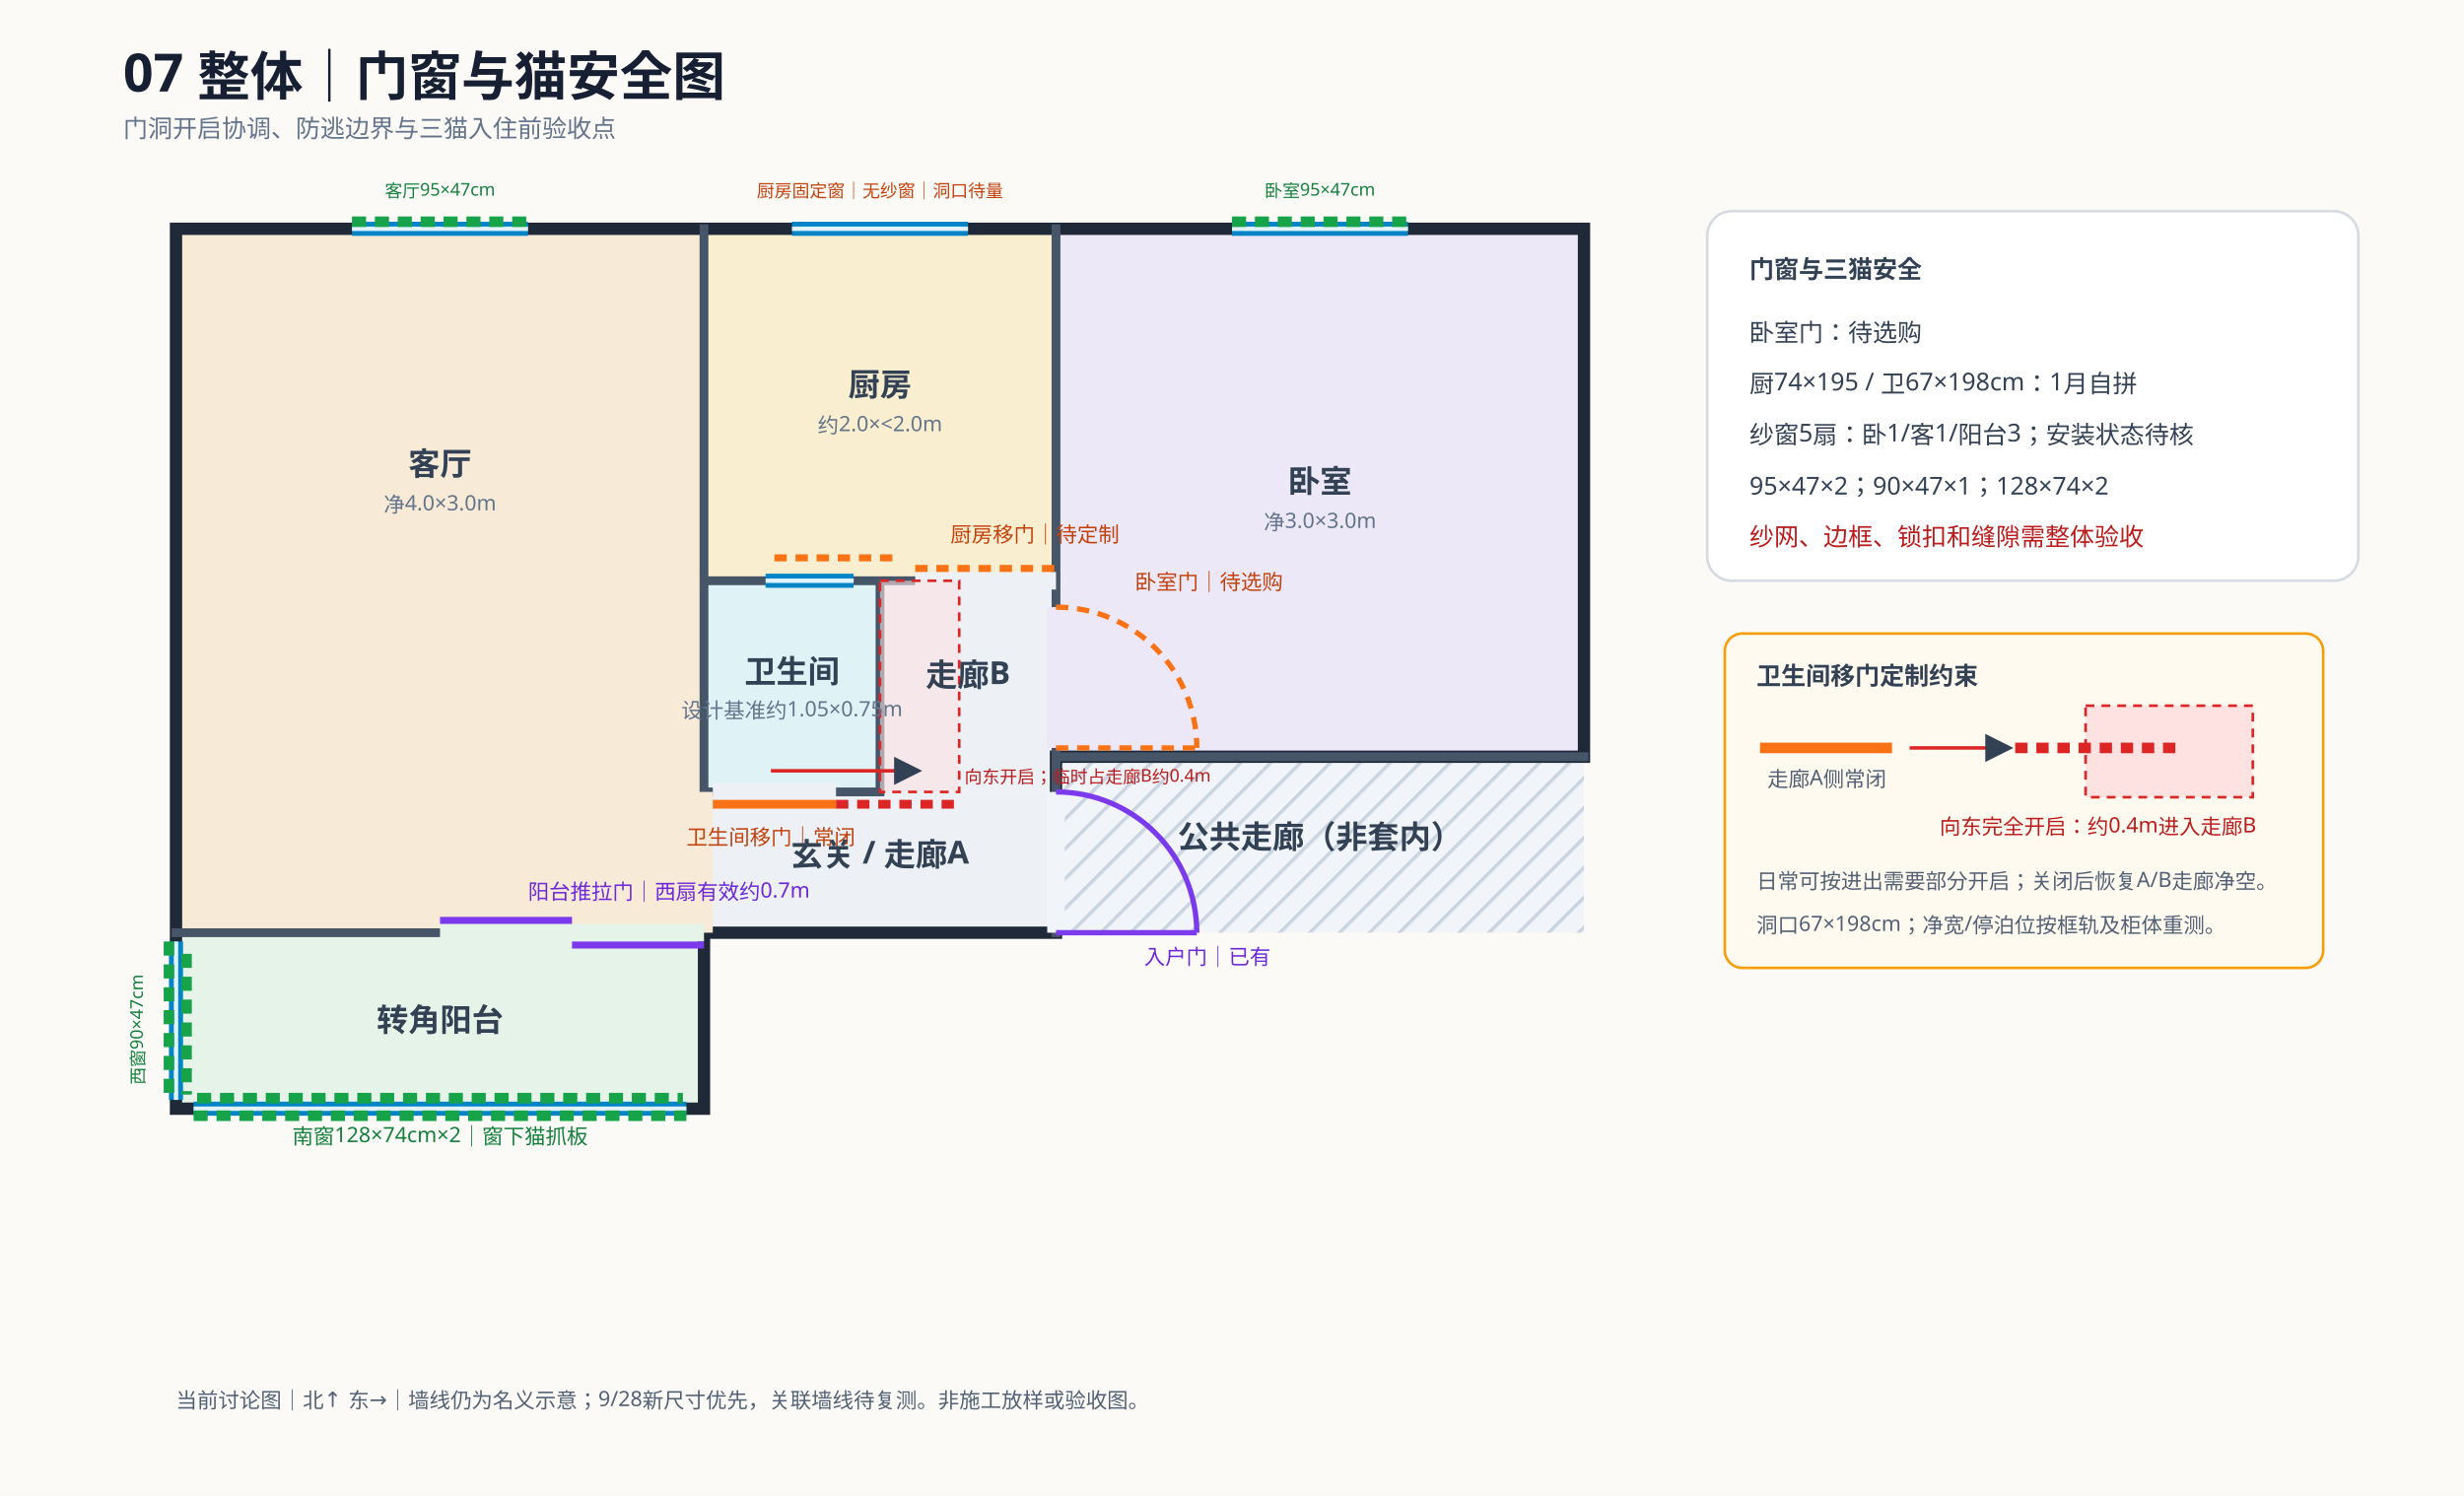
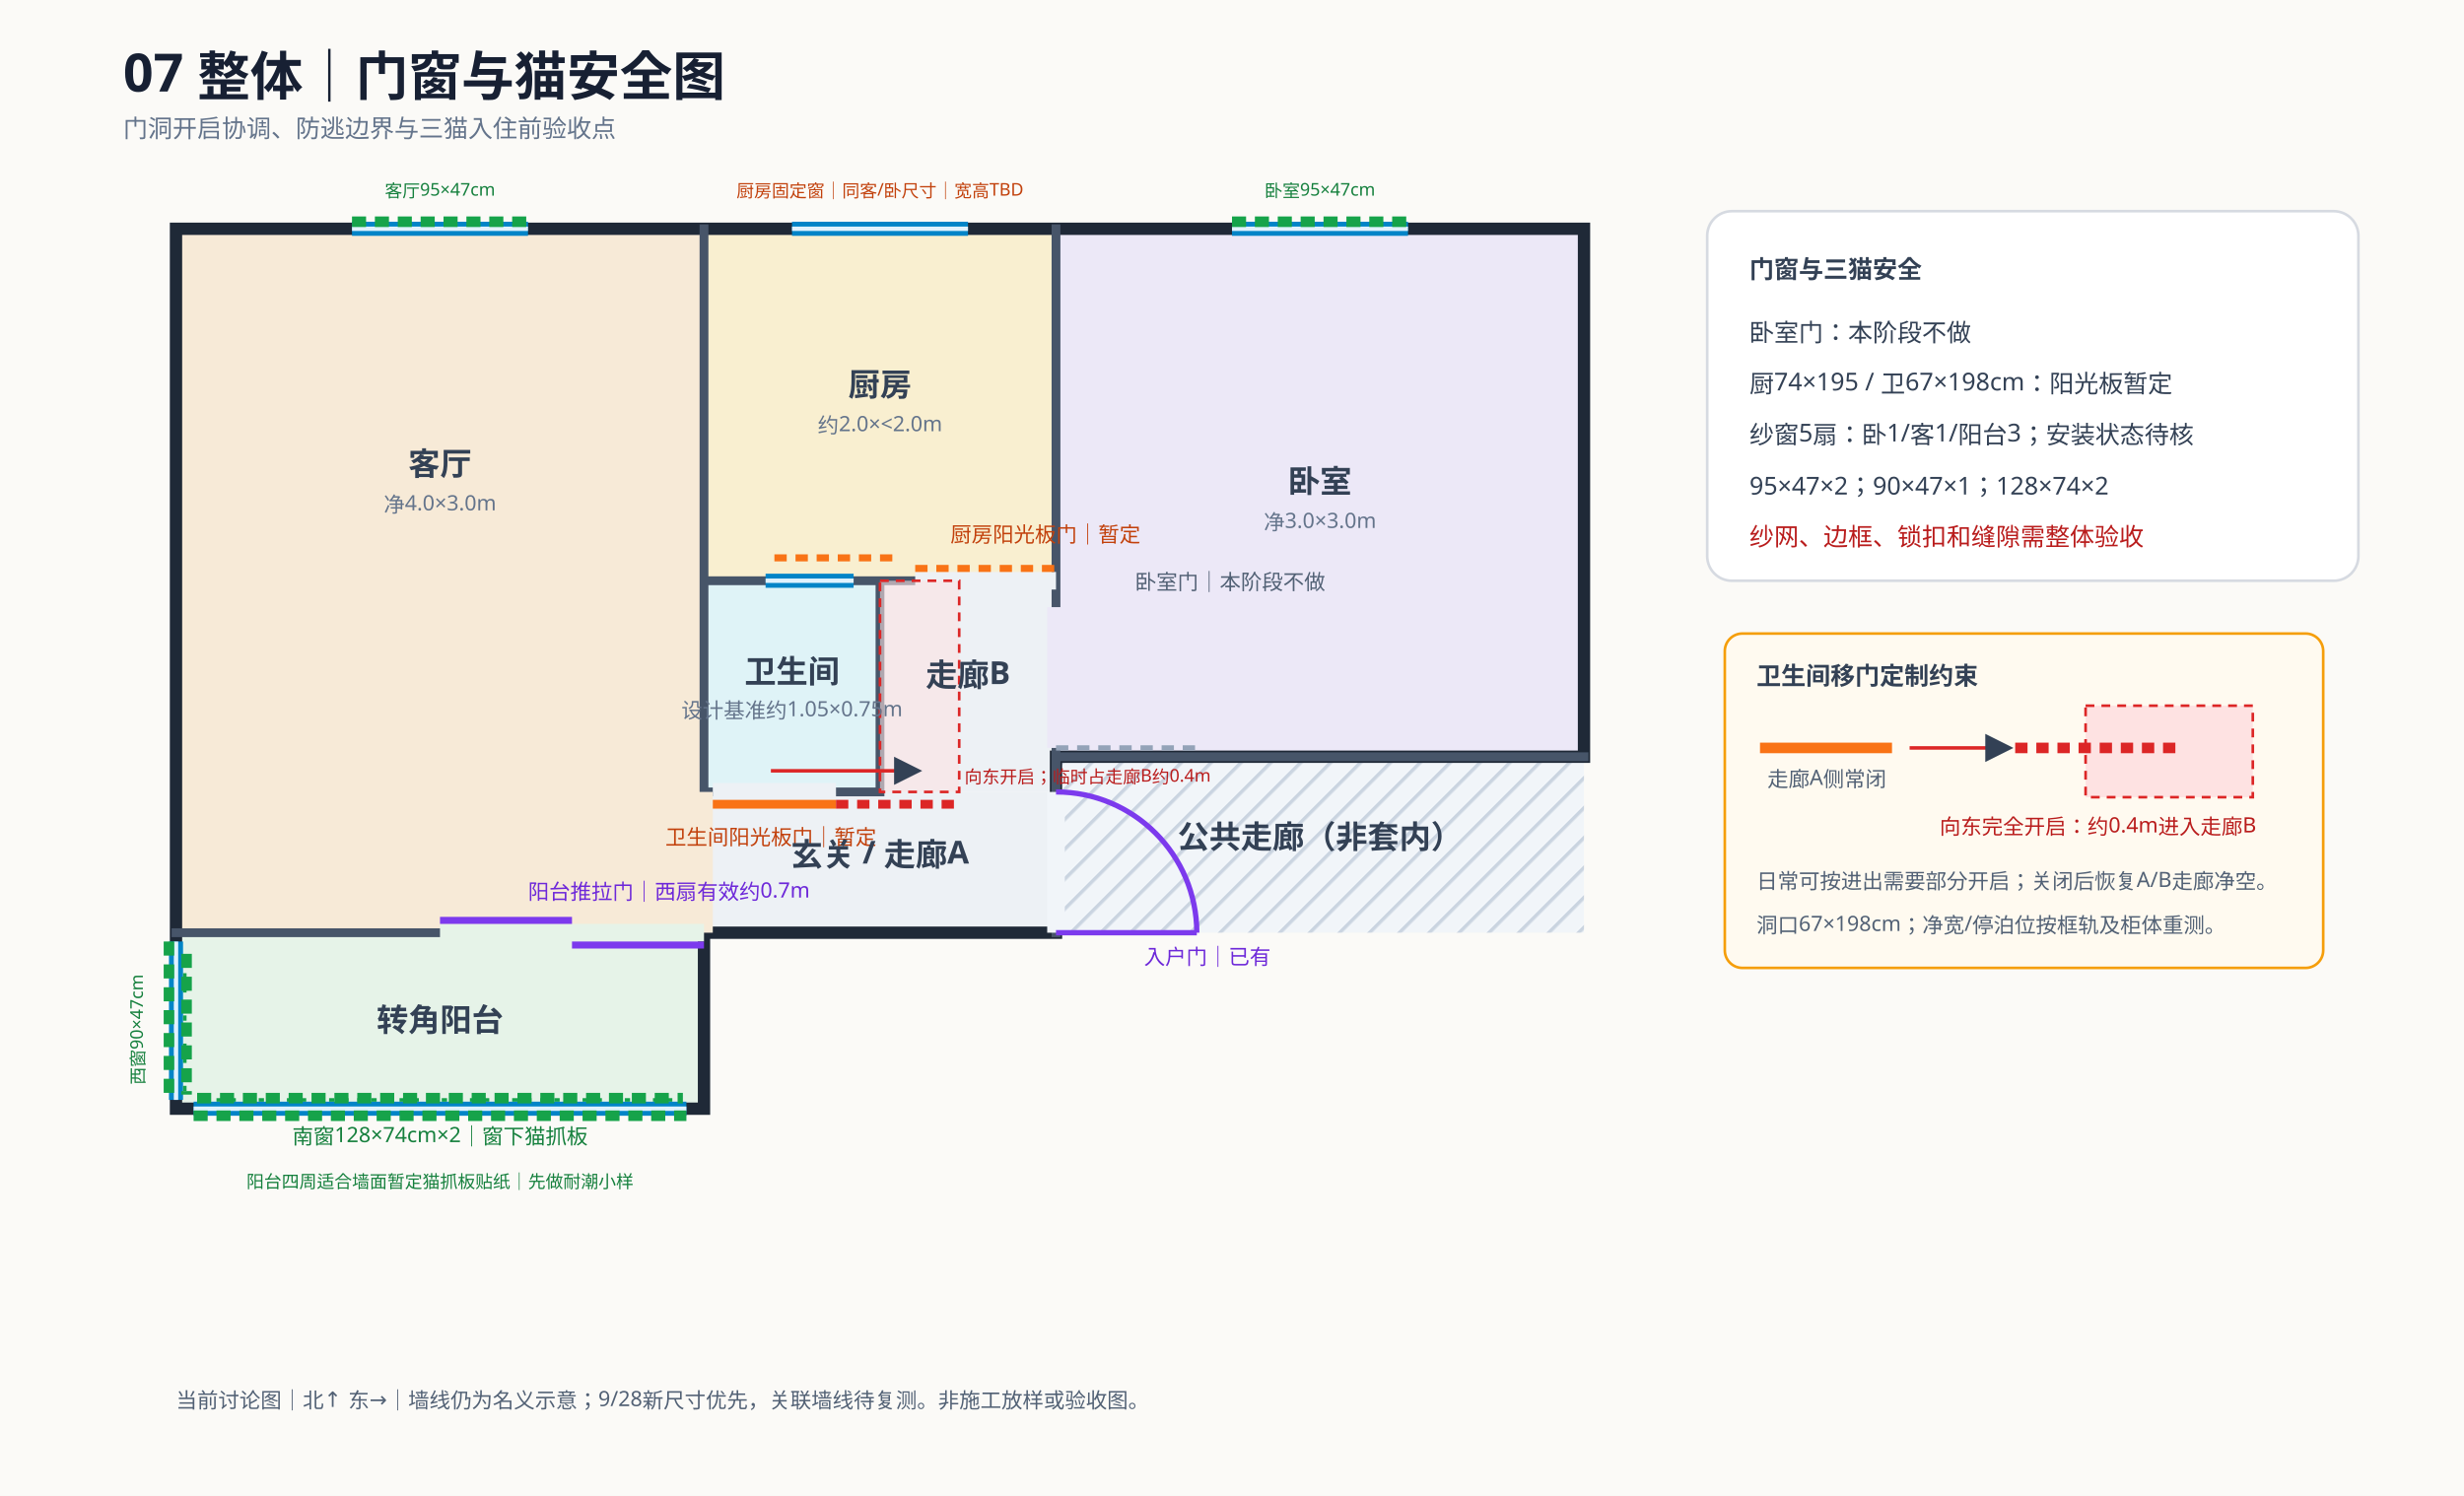
<svg xmlns="http://www.w3.org/2000/svg" width="1400" height="850" viewBox="0 0 1400 850" data-diagram-role="openings-pet-safety" role="img">
  <defs>
    <pattern id="hatch" width="12" height="12" patternUnits="userSpaceOnUse" patternTransform="rotate(45)">
      <rect width="12" height="12" fill="#f1f5f9" />
      <line y2="12" stroke="#cbd5e1" stroke-width="4" />
    </pattern>
    <pattern id="danger" width="10" height="10" patternUnits="userSpaceOnUse" patternTransform="rotate(45)">
      <rect width="10" height="10" fill="#fff1f2" />
      <line y2="10" stroke="#fecaca" stroke-width="3" />
    </pattern>
    <marker id="arrow" markerWidth="8" markerHeight="8" refX="6" refY="4" orient="auto">
      <path d="M0 0L8 4 0 8z" fill="#334155" />
    </marker>
    <marker id="blue-arrow" markerWidth="8" markerHeight="8" refX="6" refY="4" orient="auto">
      <path d="M0 0L8 4 0 8z" fill="#2563eb" />
    </marker>
    <style>
    text{font-family:"Source Han Sans SC","Heiti SC","Arial Unicode MS",sans-serif}
    .wall{fill:none;stroke:#1f2937;stroke-width:7;stroke-linecap:square;stroke-linejoin:miter}
    .iw{fill:none;stroke:#475569;stroke-width:5;stroke-linecap:square}
    .win{stroke:#0284c7;stroke-width:8}.winc{stroke:#e0f2fe;stroke-width:2.5}
    .title{font-size:30px;font-weight:750;fill:#172033}.subtitle{font-size:14px;fill:#64748b}
    .room{font-size:18px;font-weight:750;fill:#334155;text-anchor:middle}.roomsub{font-size:12px;fill:#64748b;text-anchor:middle}
    .note{font-size:14px;fill:#334155}.small{font-size:12px;fill:#526175}.micro{font-size:10px;fill:#64748b}
    .panel{fill:#fff;stroke:#d6dae1;stroke-width:1.5}.fixed{fill:#fffdf8;stroke:#64748b;stroke-width:2}
    .planned{fill:#fff7ed;stroke:#f97316;stroke-width:2;stroke-dasharray:7 5}
    .water{fill:none;stroke:#0284c7;stroke-width:4}.hot{fill:none;stroke:#dc2626;stroke-width:4}
    .drain{fill:none;stroke:#0f766e;stroke-width:5}.gas{fill:none;stroke:#ea580c;stroke-width:4}
    .power{fill:none;stroke:#2563eb;stroke-width:3}.network{fill:none;stroke:#7c3aed;stroke-width:3;stroke-dasharray:7 5}
    .danger{fill:#fff1f2;stroke:#dc2626;stroke-width:2}.cat{fill:none;stroke:#16a34a;stroke-width:6;stroke-dasharray:8 5}
    .dim{fill:none;stroke:#64748b;stroke-width:1.5}.dimtext{font-size:12px;fill:#475569;text-anchor:middle}
    .center{text-anchor:middle}.bold{font-weight:700}.orange{fill:#c2410c}.red{fill:#b91c1c}.blue{fill:#1d4ed8}.green{fill:#15803d}.purple{fill:#6d28d9}
  </style>
  </defs>
  <rect width="1400" height="850" fill="#fbfaf7" />
  <text x="70" y="52" class="title">07 整体｜门窗与猫安全图</text>
  <text x="70" y="78" class="subtitle">门洞开启协调、防逃边界与三猫入住前验收点</text>
  <rect x="100" y="130" width="300" height="400" fill="#f7ead7" />
  <rect x="100" y="530" width="300" height="100" fill="#e6f3e8" />
  <rect x="400" y="130" width="200" height="200" fill="#f9efd0" />
  <rect x="400" y="330" width="100" height="120" fill="#dff3f7" />
  <rect x="500" y="330" width="100" height="120" fill="#edf1f5" />
  <rect x="400" y="450" width="200" height="80" fill="#edf1f5" />
  <rect x="600" y="130" width="300" height="300" fill="#ece8f7" />
  <rect x="600" y="430" width="300" height="100" fill="url(#hatch)" />
  <path class="wall" d="M100 130H900V430H600V530H400V630H100Z" />
  <path class="iw" d="M400 130V450M400 330H520M500 330V450M400 450H405M475 450H500M600 130V345M600 425V530M600 430H900M100 530H250" />
  <g data-connection="hall-a-b-open" />
  <path d="M400 450V530" stroke="#f7ead7" stroke-width="10" />
  <path d="M520 330H600" stroke="#edf1f5" stroke-width="10" />
  <path d="M405 450H475" stroke="#edf1f5" stroke-width="10" />
  <path d="M600 345V425" stroke="#ece8f7" stroke-width="10" />
  <path d="M600 450V530" stroke="#f1f5f9" stroke-width="10" />
  <path d="M250 530H400" stroke="#e6f3e8" stroke-width="10" />
  <path class="win" d="M200 130H300M450 130H550M700 130H800M100 535V625M110 630H390M435 330H485" />
  <path class="winc" d="M200 130H300M450 130H550M700 130H800M100 535V625M110 630H390M435 330H485" />
  <path d="M600 530H680M600 450A80 80 0 0 1 680 530" fill="none" stroke="#7c3aed" stroke-width="3" />
  <text x="650" y="548" class="small purple">入户门｜已有</text>
-   <path d="M600 425H680M600 345A80 80 0 0 1 680 425" fill="none" stroke="#f97316" stroke-width="3" stroke-dasharray="7 5" />
-   <text x="645" y="335" class="small orange">卧室门｜待选购</text>
+   <path d="M600 425H680" fill="none" stroke="#94a3b8" stroke-width="3" stroke-dasharray="7 5" />
+   <text x="645" y="335" class="small" fill="#64748b">卧室门｜本阶段不做</text>
  <path d="M520 323H600M440 317H510" fill="none" stroke="#f97316" stroke-width="4" stroke-dasharray="7 5" />
-   <text x="540" y="308" class="small orange">厨房移门｜待定制</text>
+   <text x="540" y="308" class="small orange">厨房阳光板门｜暂定</text>
  <path d="M405 457H475" fill="none" stroke="#f97316" stroke-width="5" />
-   <text x="438" y="480" class="small orange center">卫生间移门｜常闭</text>
+   <text x="438" y="480" class="small orange center">卫生间阳光板门｜暂定</text>
  <g data-state="bath-slider-open-east" data-intrusion-m="0.4">
    <rect x="500" y="330" width="45" height="120" fill="#fee2e2" fill-opacity=".58" stroke="#dc2626" stroke-width="1.5" stroke-dasharray="5 4" />
    <path d="M475 457H545" fill="none" stroke="#dc2626" stroke-width="5" stroke-dasharray="7 5" />
    <path d="M438 438H520" fill="none" stroke="#dc2626" stroke-width="2" marker-end="url(#arrow)" />
    <text x="548" y="445" class="micro red">向东开启；临时占走廊B约0.4m</text>
  </g>
  <path d="M250 523H325M325 537H400" fill="none" stroke="#7c3aed" stroke-width="4" />
  <text x="300" y="511" class="small purple">阳台推拉门｜西扇有效约0.7m</text>
  <path d="M200 126H300" class="cat" />
  <text x="250" y="112" class="micro green center">客厅95×47cm</text>
-   <text x="500" y="112" class="micro orange center">厨房固定窗｜无纱窗｜洞口待量</text>
+   <text x="500" y="112" class="micro orange center">厨房固定窗｜同客/卧尺寸｜宽高TBD</text>
  <path d="M700 126H800" class="cat" />
  <text x="750" y="112" class="micro green center">卧室95×47cm</text>
  <path d="M96 535V625" class="cat" />
  <path d="M110 634H390" class="cat" />
  <path d="M106 542V622" class="cat" />
  <path d="M112 624H388" class="cat" />
  <text x="82" y="585" class="micro green center" transform="rotate(-90 82 585)">西窗90×47cm</text>
  <text x="250" y="650" class="small green center">南窗128×74cm×2｜窗下猫抓板</text>
+   <path d="M105 545V620M115 625H385" stroke="#16a34a" stroke-width="2" stroke-dasharray="3 5" />
+   <text x="250" y="675" class="micro green center">阳台四周适合墙面暂定猫抓板贴纸｜先做耐潮小样</text>
  <g data-detail="bath-slider-constraint">
    <rect x="980" y="360" width="340" height="190" rx="10" fill="#fffaf0" stroke="#f59e0b" stroke-width="1.5" />
    <text x="998" y="389" class="note bold">卫生间移门定制约束</text>
    <line x1="1000" y1="425" x2="1075" y2="425" stroke="#f97316" stroke-width="6" />
    <text x="1038" y="447" class="small center">走廊A侧常闭</text>
    <path d="M1085 425H1140" stroke="#dc2626" stroke-width="2" marker-end="url(#arrow)" />
    <rect x="1185" y="401" width="95" height="52" fill="#fee2e2" stroke="#dc2626" stroke-width="1.5" stroke-dasharray="5 4" />
    <line x1="1145" y1="425" x2="1240" y2="425" stroke="#dc2626" stroke-width="6" stroke-dasharray="7 5" />
    <text x="1192" y="474" class="small red center">向东完全开启：约0.4m进入走廊B</text>
    <text x="998" y="505" class="small">日常可按进出需要部分开启；关闭后恢复A/B走廊净空。</text>
    <text x="998" y="530" class="small">洞口67×198cm；净宽/停泊位按框轨及柜体重测。</text>
  </g>
  <text x="250" y="270" class="room">客厅</text>
  <text x="250" y="291" class="roomsub">净4.0×3.0m</text>
  <text x="500" y="225" class="room">厨房</text>
  <text x="500" y="246" class="roomsub">约2.0×&lt;2.0m</text>
  <text x="450" y="388" class="room">卫生间</text>
  <text x="450" y="408" class="roomsub">设计基准约1.05×0.75m</text>
  <text x="750" y="280" class="room">卧室</text>
  <text x="750" y="301" class="roomsub">净3.0×3.0m</text>
  <text x="550" y="390" class="room">走廊B</text>
  <text x="500" y="492" class="room">玄关 / 走廊A</text>
  <text x="250" y="586" class="room">转角阳台</text>
  <text x="750" y="482" class="room">公共走廊（非套内）</text>
  <rect x="970" y="120" width="370" height="210" rx="14" class="panel" />
  <text x="994" y="158" class="note bold">门窗与三猫安全</text>
-   <text x="994" y="194" class="note">卧室门：待选购</text>
-   <text x="994" y="223" class="note">厨74×195 / 卫67×198cm：1月自拼</text>
+   <text x="994" y="194" class="note">卧室门：本阶段不做</text>
+   <text x="994" y="223" class="note">厨74×195 / 卫67×198cm：阳光板暂定</text>
  <text x="994" y="252" class="note">纱窗5扇：卧1/客1/阳台3；安装状态待核</text>
  <text x="994" y="281" class="note">95×47×2；90×47×1；128×74×2</text>
  <text x="994" y="310" class="note red">纱网、边框、锁扣和缝隙需整体验收</text>
  <text x="100" y="800" class="small">当前讨论图｜北↑ 东→｜墙线仍为名义示意；9/28新尺寸优先，关联墙线待复测。非施工放样或验收图。</text>
</svg>
